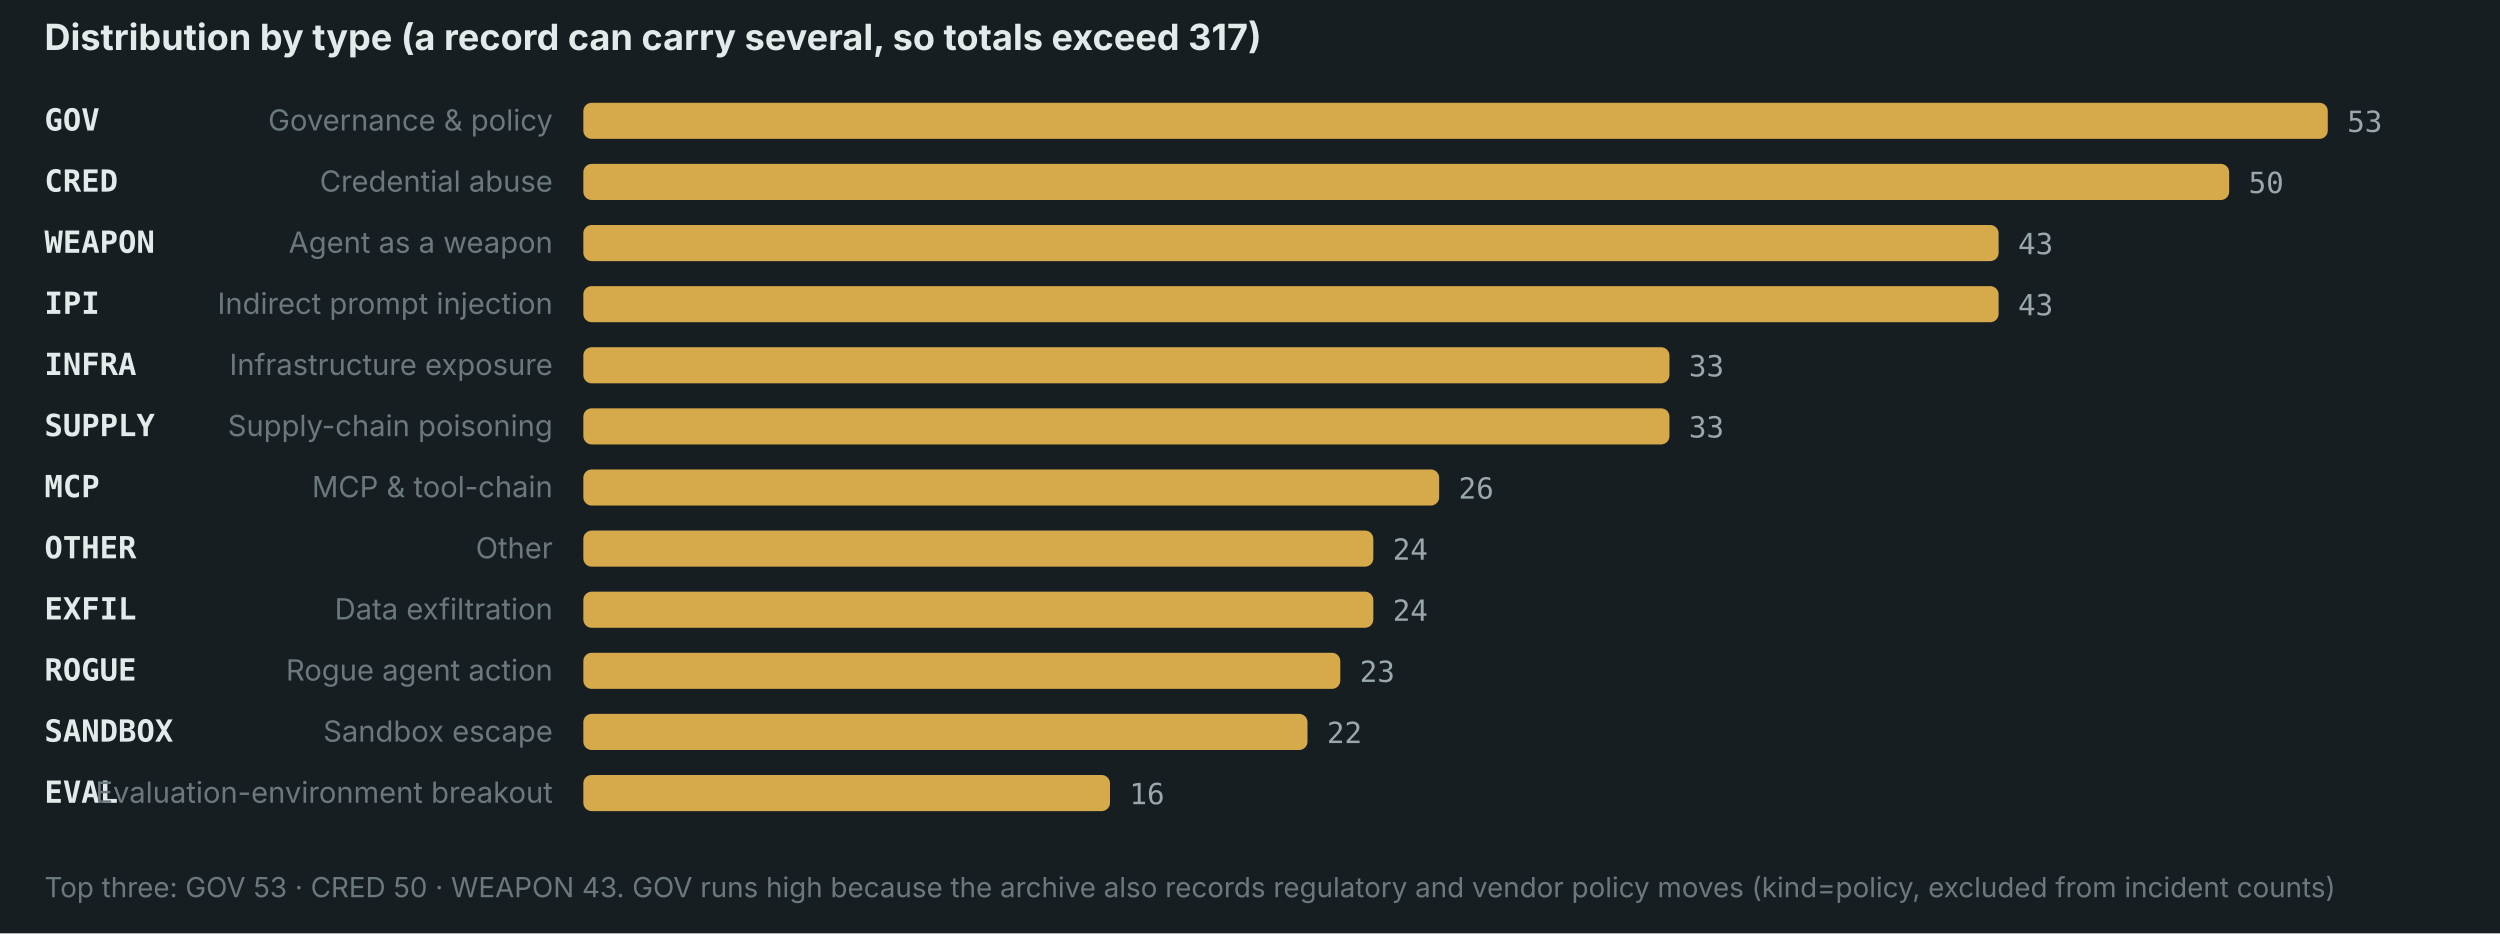
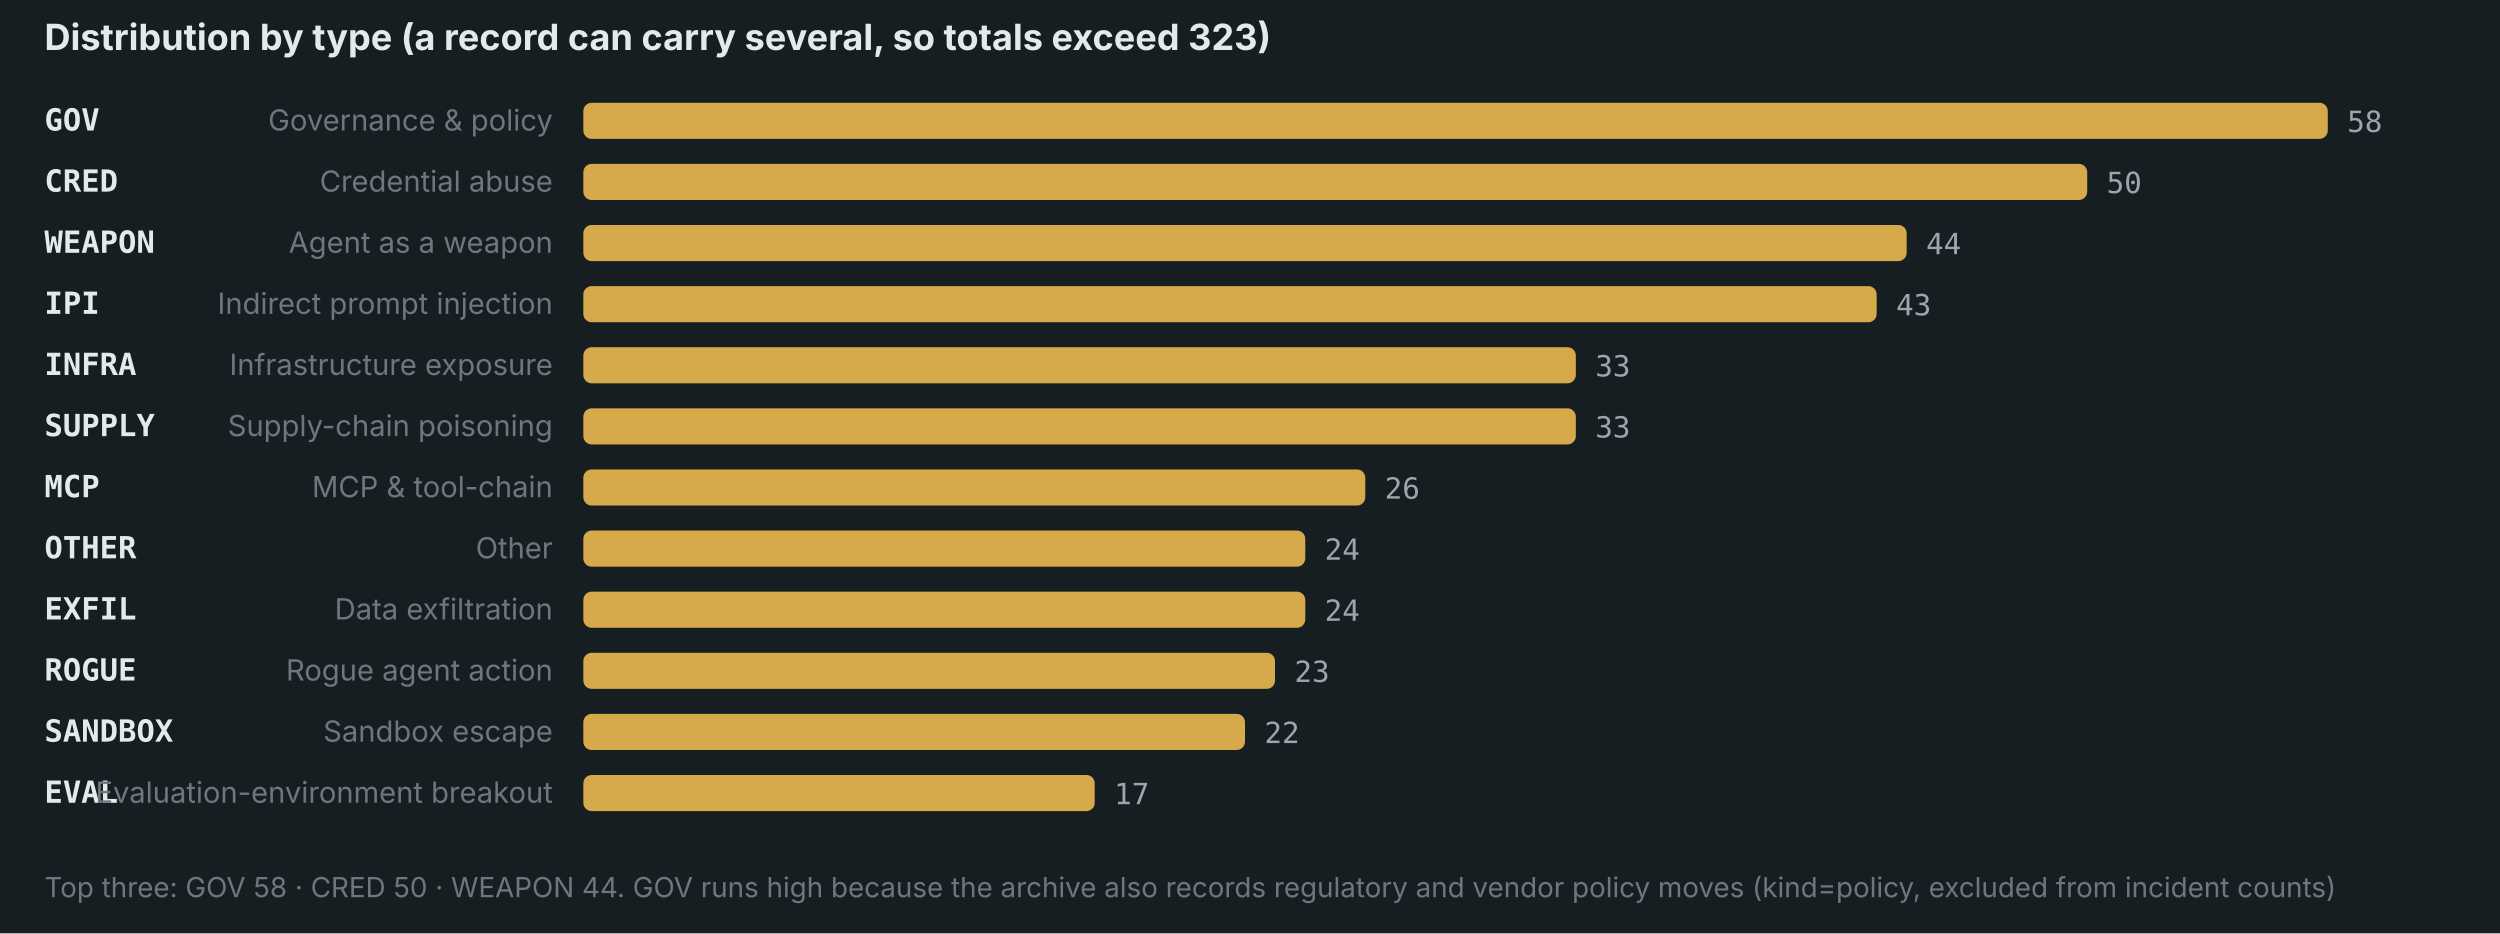
<svg xmlns="http://www.w3.org/2000/svg" viewBox="0 0 900 336" width="900" height="336" role="img" font-family="ui-sans-serif,-apple-system,'Segoe UI','PingFang SC','Microsoft YaHei',sans-serif">
  <rect width="900" height="336" fill="#171E21" />
-   <text x="16" y="18" font-size="13" font-weight="700" fill="#E4E9E9">Distribution by type (a record can carry several, so totals exceed 317)</text>
+   <text x="16" y="18" font-size="13" font-weight="700" fill="#E4E9E9">Distribution by type (a record can carry several, so totals exceed 323)</text>
  <text x="16" y="47" font-size="11" fill="#E4E9E9" font-family="ui-monospace,'SF Mono','Cascadia Mono','Consolas',monospace" font-weight="600">GOV</text>
  <text x="199" y="47" font-size="10.5" text-anchor="end" fill="#6B787E">Governance &amp; policy</text>
  <rect x="210" y="37" width="628.0" height="13" rx="3" fill="#D6A94A" />
-   <text x="845.0" y="47.5" font-size="10.5" fill="#9AA8AD" font-family="ui-monospace,'SF Mono','Cascadia Mono','Consolas',monospace">53</text>
+   <text x="845.0" y="47.5" font-size="10.5" fill="#9AA8AD" font-family="ui-monospace,'SF Mono','Cascadia Mono','Consolas',monospace">58</text>
  <text x="16" y="69" font-size="11" fill="#E4E9E9" font-family="ui-monospace,'SF Mono','Cascadia Mono','Consolas',monospace" font-weight="600">CRED</text>
  <text x="199" y="69" font-size="10.5" text-anchor="end" fill="#6B787E">Credential abuse</text>
-   <rect x="210" y="59" width="592.5" height="13" rx="3" fill="#D6A94A" />
-   <text x="809.5" y="69.5" font-size="10.5" fill="#9AA8AD" font-family="ui-monospace,'SF Mono','Cascadia Mono','Consolas',monospace">50</text>
+   <rect x="210" y="59" width="541.4" height="13" rx="3" fill="#D6A94A" />
+   <text x="758.4" y="69.5" font-size="10.5" fill="#9AA8AD" font-family="ui-monospace,'SF Mono','Cascadia Mono','Consolas',monospace">50</text>
  <text x="16" y="91" font-size="11" fill="#E4E9E9" font-family="ui-monospace,'SF Mono','Cascadia Mono','Consolas',monospace" font-weight="600">WEAPON</text>
  <text x="199" y="91" font-size="10.5" text-anchor="end" fill="#6B787E">Agent as a weapon</text>
-   <rect x="210" y="81" width="509.5" height="13" rx="3" fill="#D6A94A" />
-   <text x="726.5" y="91.5" font-size="10.5" fill="#9AA8AD" font-family="ui-monospace,'SF Mono','Cascadia Mono','Consolas',monospace">43</text>
+   <rect x="210" y="81" width="476.4" height="13" rx="3" fill="#D6A94A" />
+   <text x="693.4" y="91.5" font-size="10.5" fill="#9AA8AD" font-family="ui-monospace,'SF Mono','Cascadia Mono','Consolas',monospace">44</text>
  <text x="16" y="113" font-size="11" fill="#E4E9E9" font-family="ui-monospace,'SF Mono','Cascadia Mono','Consolas',monospace" font-weight="600">IPI</text>
  <text x="199" y="113" font-size="10.5" text-anchor="end" fill="#6B787E">Indirect prompt injection</text>
-   <rect x="210" y="103" width="509.5" height="13" rx="3" fill="#D6A94A" />
-   <text x="726.5" y="113.5" font-size="10.5" fill="#9AA8AD" font-family="ui-monospace,'SF Mono','Cascadia Mono','Consolas',monospace">43</text>
+   <rect x="210" y="103" width="465.6" height="13" rx="3" fill="#D6A94A" />
+   <text x="682.6" y="113.5" font-size="10.5" fill="#9AA8AD" font-family="ui-monospace,'SF Mono','Cascadia Mono','Consolas',monospace">43</text>
  <text x="16" y="135" font-size="11" fill="#E4E9E9" font-family="ui-monospace,'SF Mono','Cascadia Mono','Consolas',monospace" font-weight="600">INFRA</text>
  <text x="199" y="135" font-size="10.5" text-anchor="end" fill="#6B787E">Infrastructure exposure</text>
-   <rect x="210" y="125" width="391.0" height="13" rx="3" fill="#D6A94A" />
-   <text x="608.0" y="135.5" font-size="10.5" fill="#9AA8AD" font-family="ui-monospace,'SF Mono','Cascadia Mono','Consolas',monospace">33</text>
+   <rect x="210" y="125" width="357.3" height="13" rx="3" fill="#D6A94A" />
+   <text x="574.3" y="135.5" font-size="10.5" fill="#9AA8AD" font-family="ui-monospace,'SF Mono','Cascadia Mono','Consolas',monospace">33</text>
  <text x="16" y="157" font-size="11" fill="#E4E9E9" font-family="ui-monospace,'SF Mono','Cascadia Mono','Consolas',monospace" font-weight="600">SUPPLY</text>
  <text x="199" y="157" font-size="10.5" text-anchor="end" fill="#6B787E">Supply-chain poisoning</text>
-   <rect x="210" y="147" width="391.0" height="13" rx="3" fill="#D6A94A" />
-   <text x="608.0" y="157.5" font-size="10.5" fill="#9AA8AD" font-family="ui-monospace,'SF Mono','Cascadia Mono','Consolas',monospace">33</text>
+   <rect x="210" y="147" width="357.3" height="13" rx="3" fill="#D6A94A" />
+   <text x="574.3" y="157.5" font-size="10.5" fill="#9AA8AD" font-family="ui-monospace,'SF Mono','Cascadia Mono','Consolas',monospace">33</text>
  <text x="16" y="179" font-size="11" fill="#E4E9E9" font-family="ui-monospace,'SF Mono','Cascadia Mono','Consolas',monospace" font-weight="600">MCP</text>
  <text x="199" y="179" font-size="10.5" text-anchor="end" fill="#6B787E">MCP &amp; tool-chain</text>
-   <rect x="210" y="169" width="308.1" height="13" rx="3" fill="#D6A94A" />
-   <text x="525.1" y="179.5" font-size="10.5" fill="#9AA8AD" font-family="ui-monospace,'SF Mono','Cascadia Mono','Consolas',monospace">26</text>
+   <rect x="210" y="169" width="281.5" height="13" rx="3" fill="#D6A94A" />
+   <text x="498.5" y="179.5" font-size="10.5" fill="#9AA8AD" font-family="ui-monospace,'SF Mono','Cascadia Mono','Consolas',monospace">26</text>
  <text x="16" y="201" font-size="11" fill="#E4E9E9" font-family="ui-monospace,'SF Mono','Cascadia Mono','Consolas',monospace" font-weight="600">OTHER</text>
  <text x="199" y="201" font-size="10.5" text-anchor="end" fill="#6B787E">Other</text>
-   <rect x="210" y="191" width="284.4" height="13" rx="3" fill="#D6A94A" />
-   <text x="501.4" y="201.5" font-size="10.5" fill="#9AA8AD" font-family="ui-monospace,'SF Mono','Cascadia Mono','Consolas',monospace">24</text>
+   <rect x="210" y="191" width="259.9" height="13" rx="3" fill="#D6A94A" />
+   <text x="476.9" y="201.5" font-size="10.5" fill="#9AA8AD" font-family="ui-monospace,'SF Mono','Cascadia Mono','Consolas',monospace">24</text>
  <text x="16" y="223" font-size="11" fill="#E4E9E9" font-family="ui-monospace,'SF Mono','Cascadia Mono','Consolas',monospace" font-weight="600">EXFIL</text>
  <text x="199" y="223" font-size="10.5" text-anchor="end" fill="#6B787E">Data exfiltration</text>
-   <rect x="210" y="213" width="284.4" height="13" rx="3" fill="#D6A94A" />
-   <text x="501.4" y="223.5" font-size="10.5" fill="#9AA8AD" font-family="ui-monospace,'SF Mono','Cascadia Mono','Consolas',monospace">24</text>
+   <rect x="210" y="213" width="259.9" height="13" rx="3" fill="#D6A94A" />
+   <text x="476.9" y="223.5" font-size="10.5" fill="#9AA8AD" font-family="ui-monospace,'SF Mono','Cascadia Mono','Consolas',monospace">24</text>
  <text x="16" y="245" font-size="11" fill="#E4E9E9" font-family="ui-monospace,'SF Mono','Cascadia Mono','Consolas',monospace" font-weight="600">ROGUE</text>
  <text x="199" y="245" font-size="10.5" text-anchor="end" fill="#6B787E">Rogue agent action</text>
-   <rect x="210" y="235" width="272.5" height="13" rx="3" fill="#D6A94A" />
-   <text x="489.5" y="245.5" font-size="10.5" fill="#9AA8AD" font-family="ui-monospace,'SF Mono','Cascadia Mono','Consolas',monospace">23</text>
+   <rect x="210" y="235" width="249.0" height="13" rx="3" fill="#D6A94A" />
+   <text x="466.0" y="245.5" font-size="10.5" fill="#9AA8AD" font-family="ui-monospace,'SF Mono','Cascadia Mono','Consolas',monospace">23</text>
  <text x="16" y="267" font-size="11" fill="#E4E9E9" font-family="ui-monospace,'SF Mono','Cascadia Mono','Consolas',monospace" font-weight="600">SANDBOX</text>
  <text x="199" y="267" font-size="10.5" text-anchor="end" fill="#6B787E">Sandbox escape</text>
-   <rect x="210" y="257" width="260.7" height="13" rx="3" fill="#D6A94A" />
-   <text x="477.7" y="267.5" font-size="10.5" fill="#9AA8AD" font-family="ui-monospace,'SF Mono','Cascadia Mono','Consolas',monospace">22</text>
+   <rect x="210" y="257" width="238.2" height="13" rx="3" fill="#D6A94A" />
+   <text x="455.2" y="267.5" font-size="10.5" fill="#9AA8AD" font-family="ui-monospace,'SF Mono','Cascadia Mono','Consolas',monospace">22</text>
  <text x="16" y="289" font-size="11" fill="#E4E9E9" font-family="ui-monospace,'SF Mono','Cascadia Mono','Consolas',monospace" font-weight="600">EVAL</text>
  <text x="199" y="289" font-size="10.5" text-anchor="end" fill="#6B787E">Evaluation-environment breakout</text>
-   <rect x="210" y="279" width="189.6" height="13" rx="3" fill="#D6A94A" />
-   <text x="406.6" y="289.5" font-size="10.5" fill="#9AA8AD" font-family="ui-monospace,'SF Mono','Cascadia Mono','Consolas',monospace">16</text>
-   <text x="16" y="323" font-size="10" fill="#6B787E">Top three: GOV 53 · CRED 50 · WEAPON 43. GOV runs high because the archive also records regulatory and vendor policy moves (kind=policy, excluded from incident counts)</text>
+   <rect x="210" y="279" width="184.1" height="13" rx="3" fill="#D6A94A" />
+   <text x="401.1" y="289.5" font-size="10.5" fill="#9AA8AD" font-family="ui-monospace,'SF Mono','Cascadia Mono','Consolas',monospace">17</text>
+   <text x="16" y="323" font-size="10" fill="#6B787E">Top three: GOV 58 · CRED 50 · WEAPON 44. GOV runs high because the archive also records regulatory and vendor policy moves (kind=policy, excluded from incident counts)</text>
</svg>
